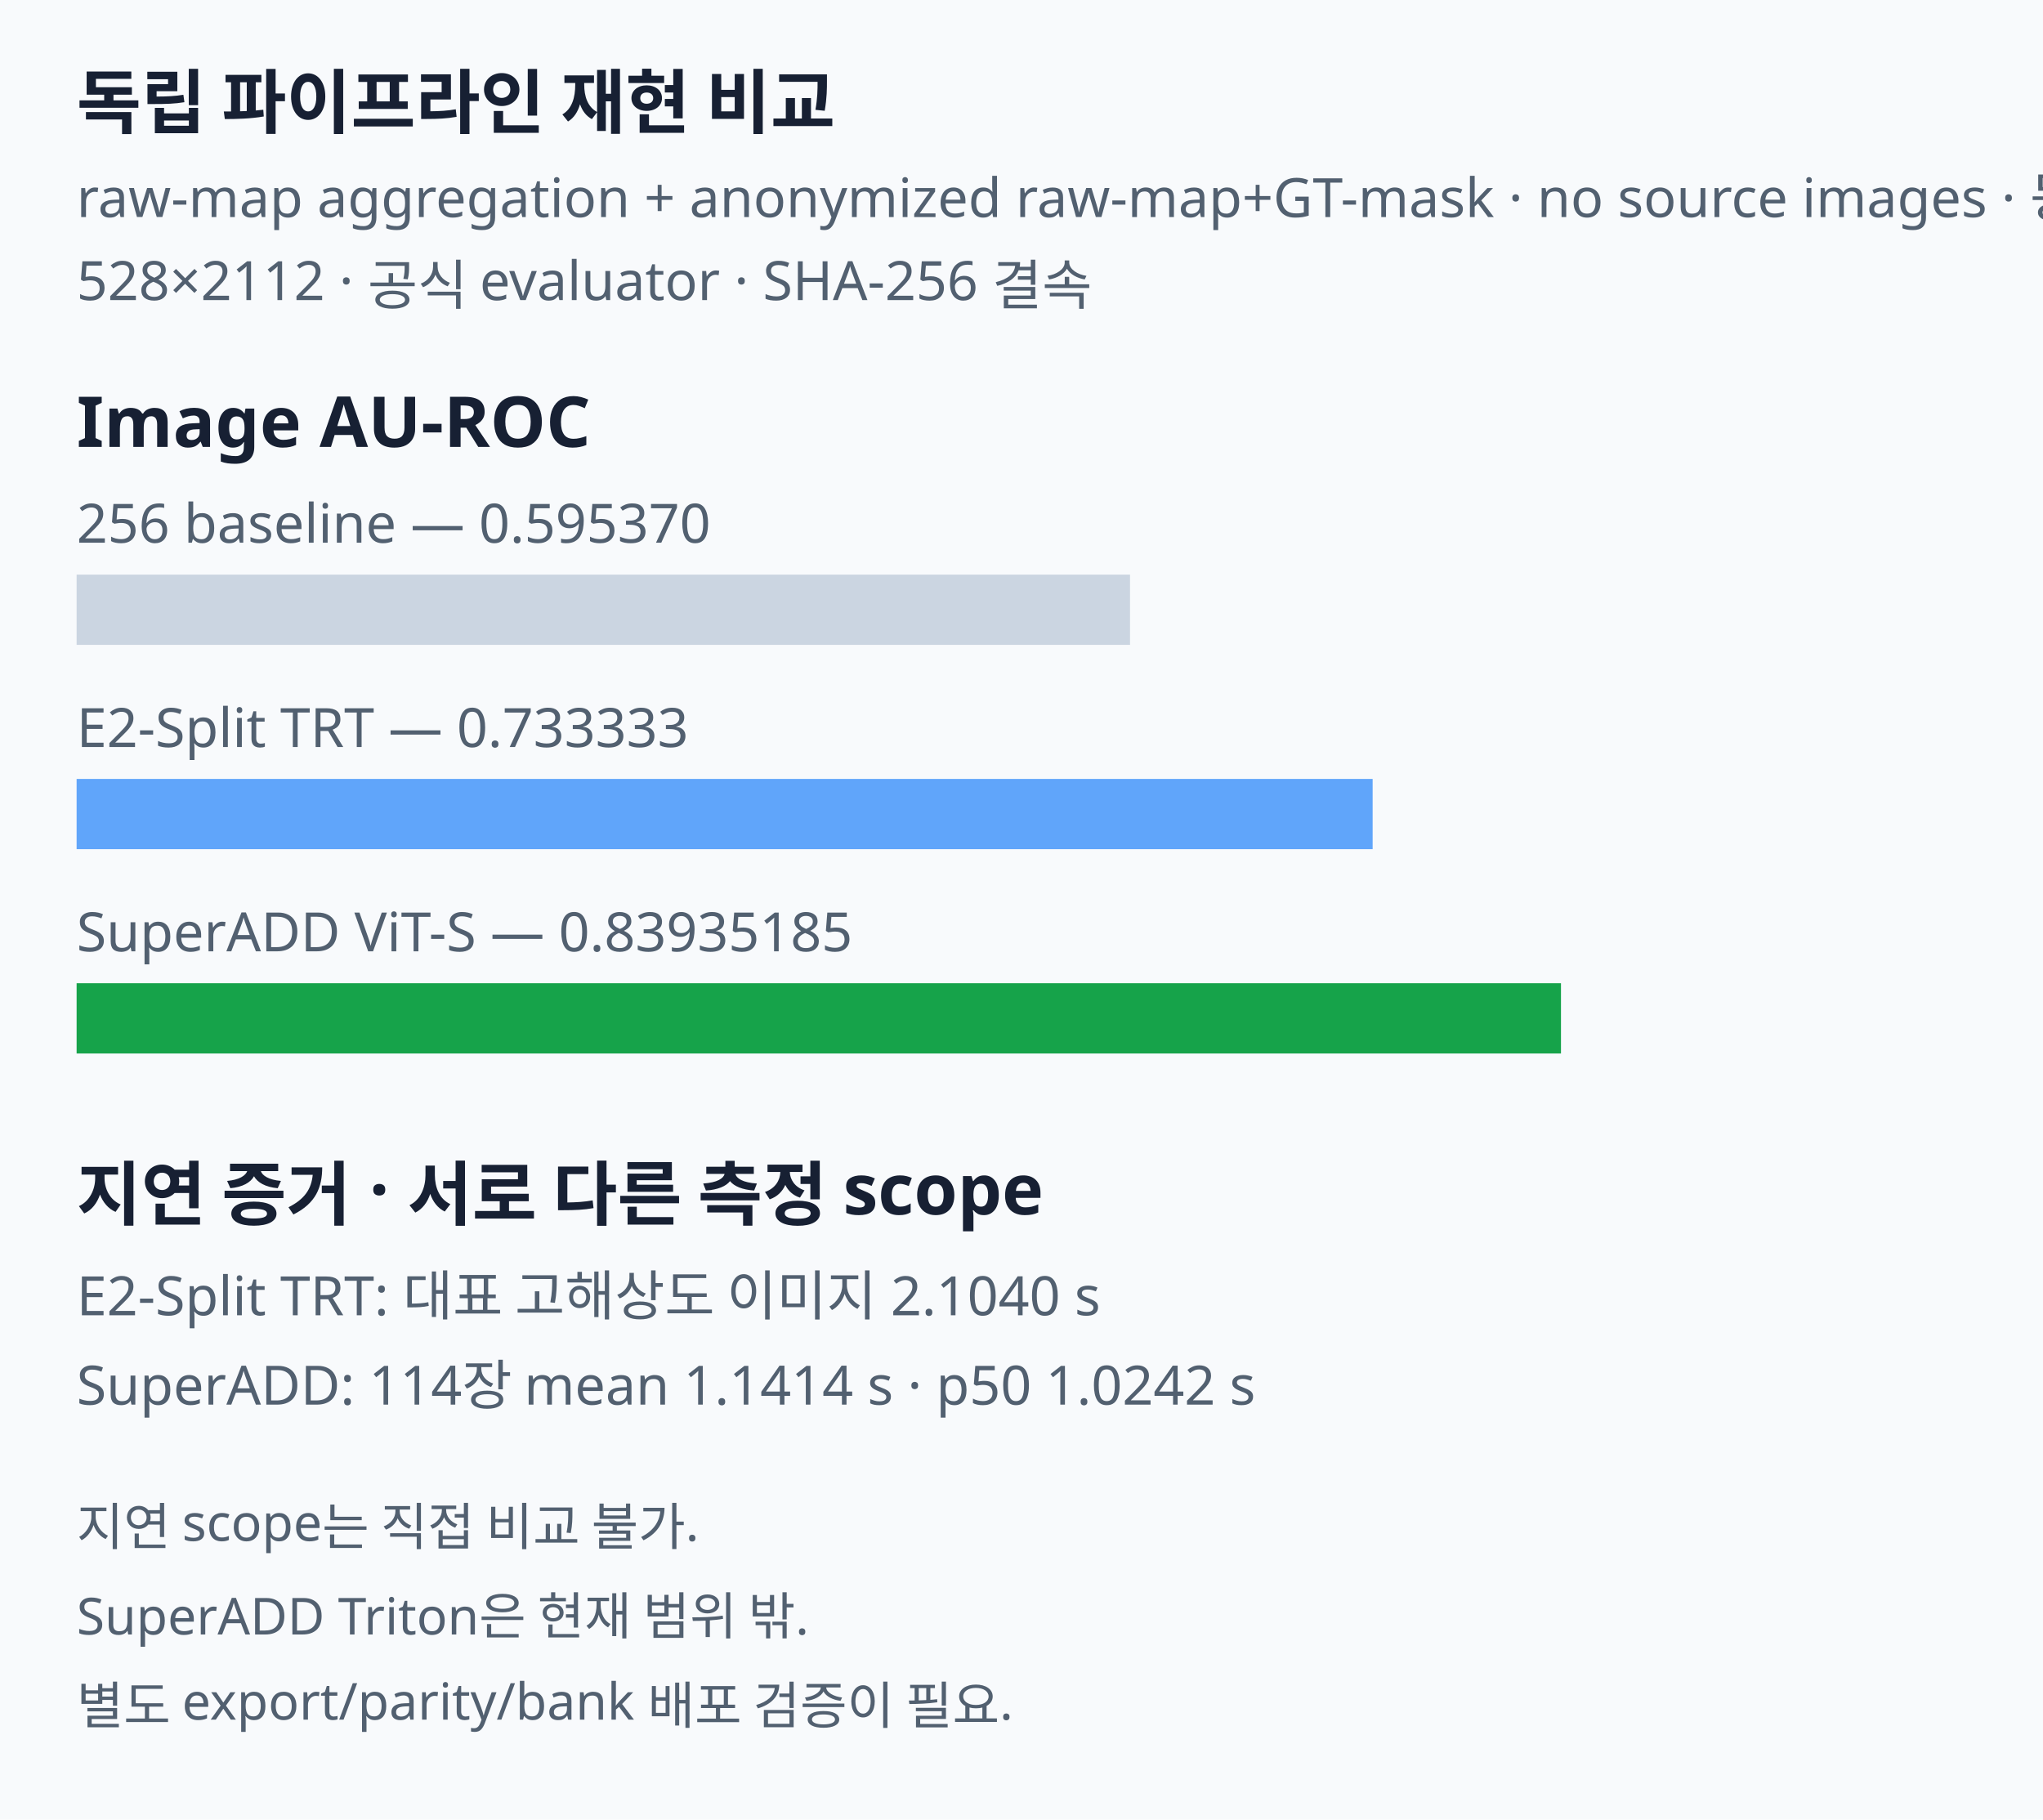
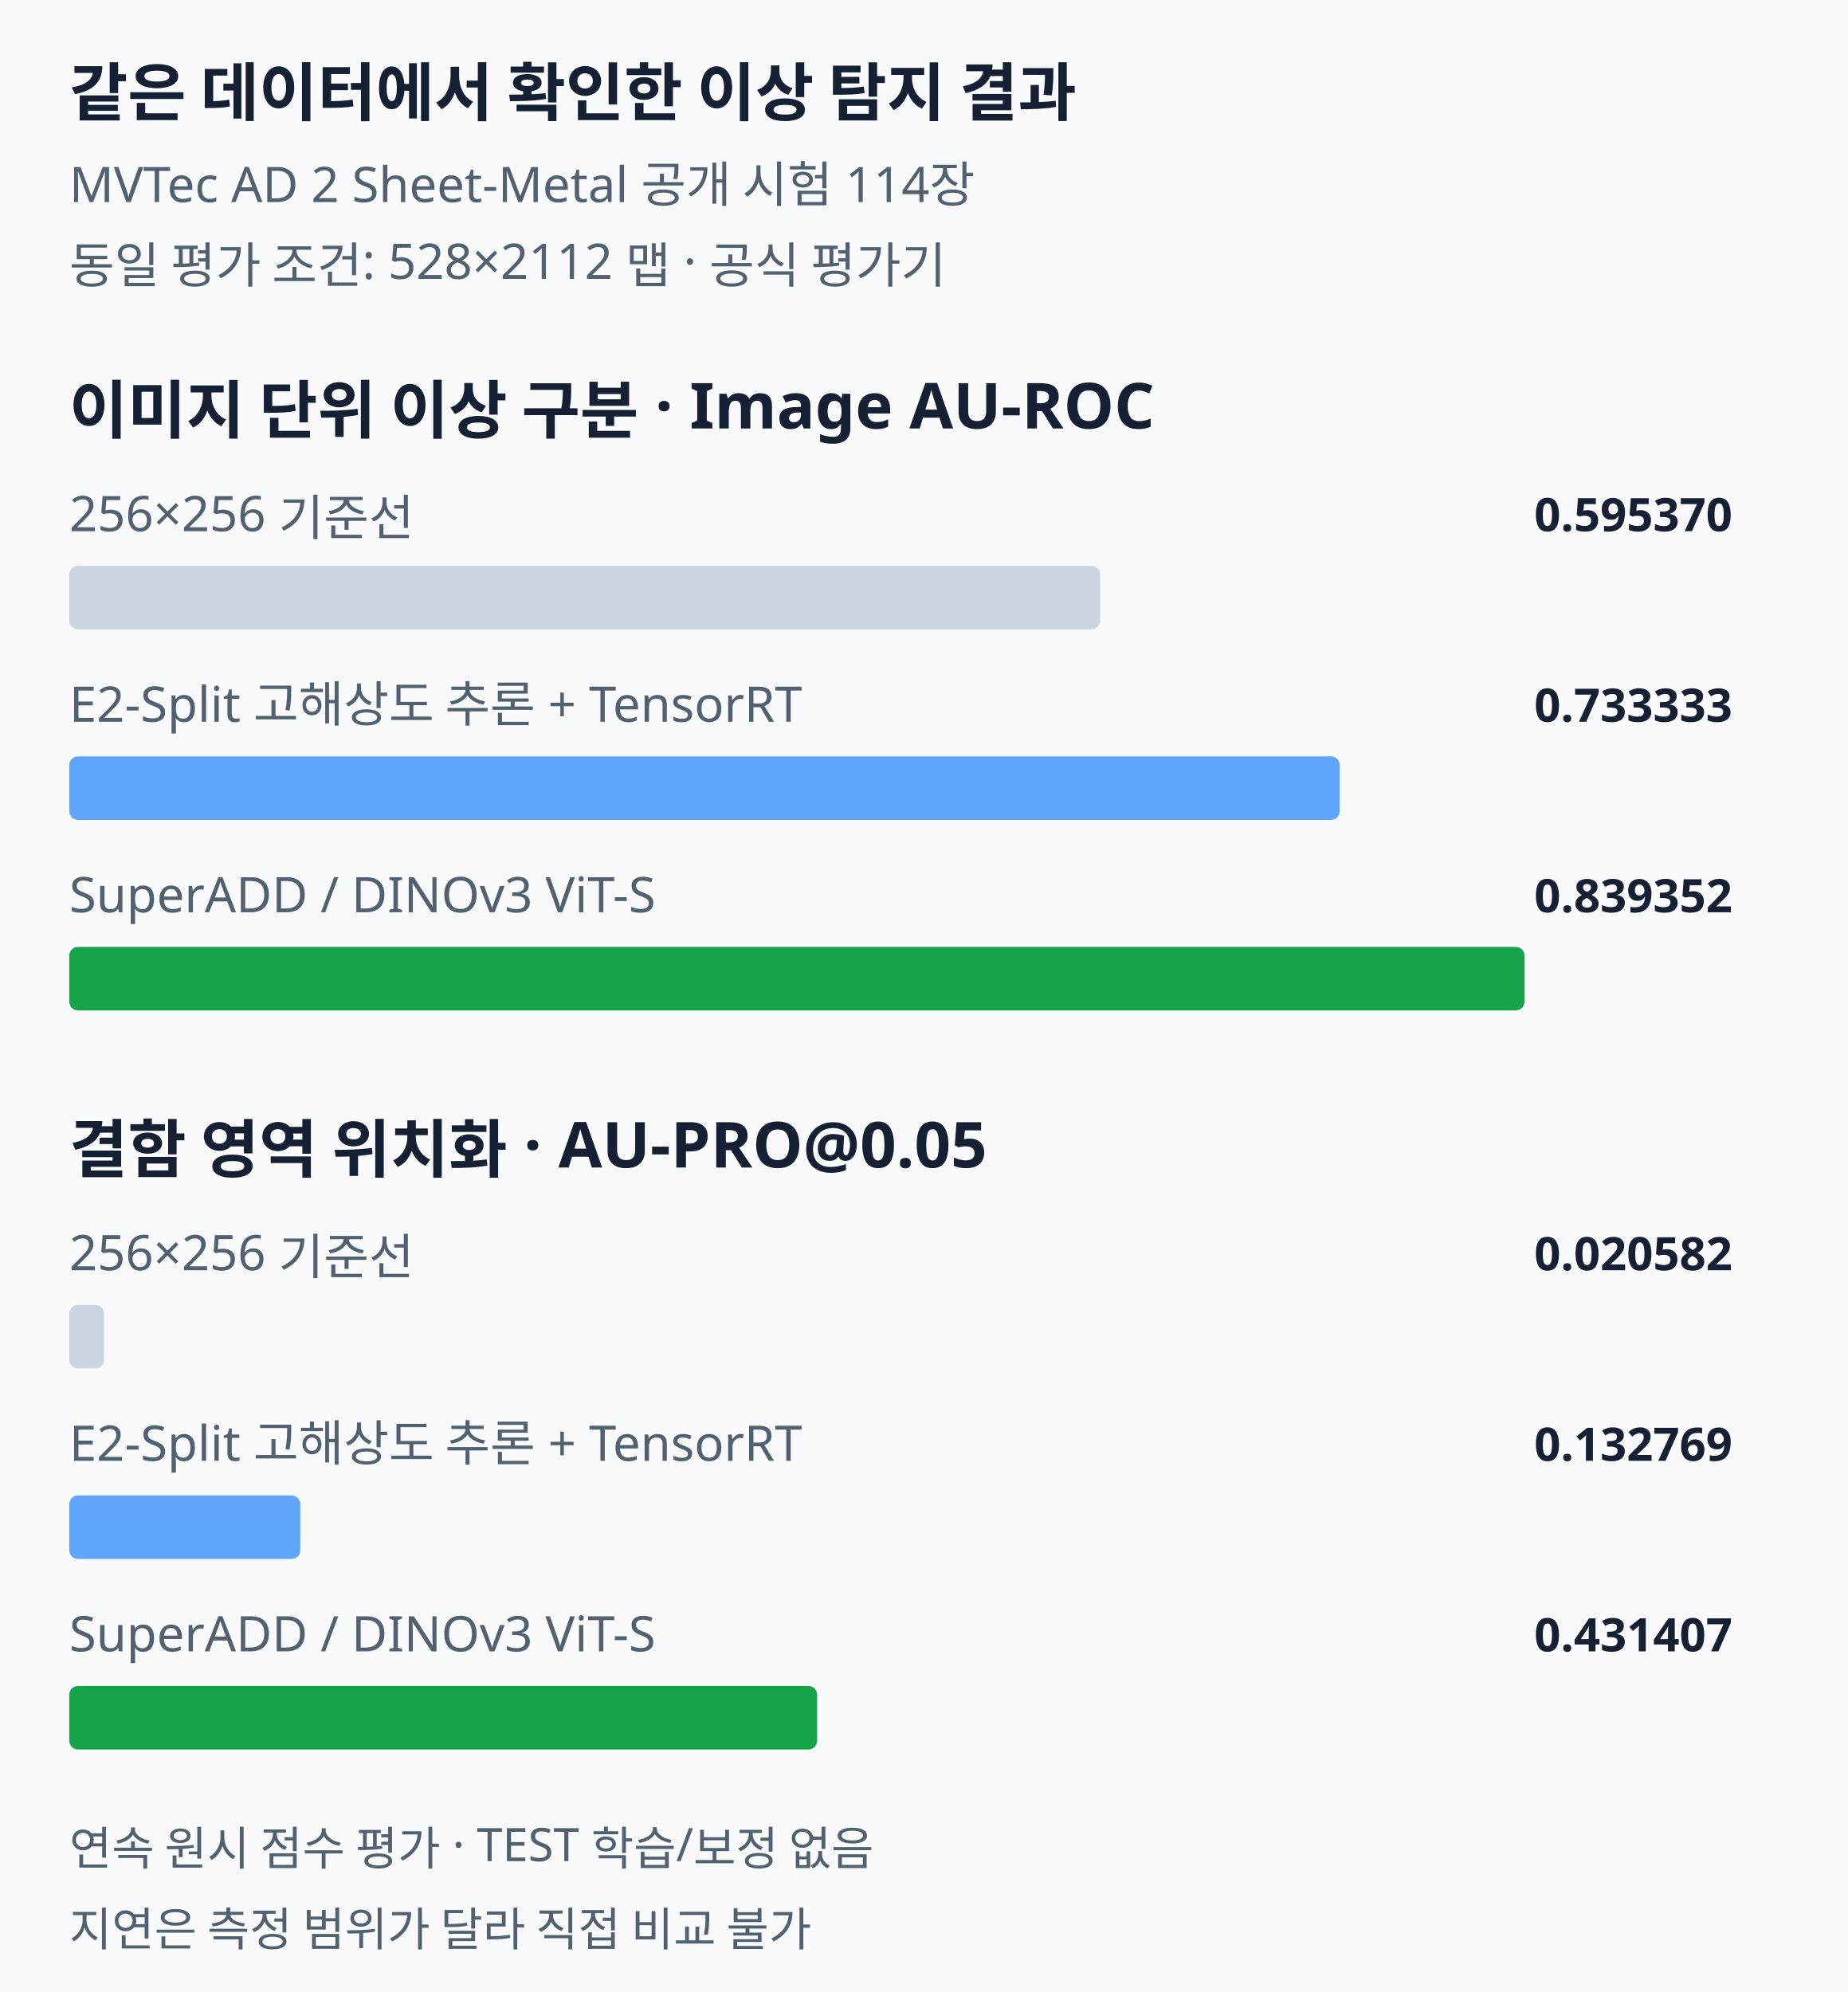
- <svg xmlns="http://www.w3.org/2000/svg" width="640" height="570" viewBox="0 0 640 570">
-   <style>text{font-family:system-ui,sans-serif;fill:#172033}.t{font-size:22px;font-weight:700}.s{font-size:17px;fill:#526070}.n{font-size:16px;fill:#526070}</style>
-   <rect width="640" height="570" fill="#f8fafc" />
-   <text x="24" y="40" class="t">독립 파이프라인 재현 비교</text>
-   <text x="24" y="68" class="s">raw-map aggregation + anonymized raw-map+GT-mask · no source images · 동일 TESTpub 114 · 익명 ID</text>
-   <text x="24" y="94" class="s">528×2112 · 공식 evaluator · SHA-256 결속</text>
-   <text x="24" y="140" class="t">Image AU-ROC</text>
-   <text x="24" y="170" class="s">256 baseline — 0.595370</text>
-   <rect x="24" y="180" width="330" height="22" fill="#cbd5e1" />
-   <text x="24" y="234" class="s">E2-Split TRT — 0.733333</text>
-   <rect x="24" y="244" width="406" height="22" fill="#60a5fa" />
-   <text x="24" y="298" class="s">SuperADD ViT-S — 0.83935185</text>
-   <rect x="24" y="308" width="465" height="22" fill="#16a34a" />
-   <text x="24" y="382" class="t">지연 증거 · 서로 다른 측정 scope</text>
-   <text x="24" y="412" class="s">E2-Split TRT: 대표 고해상도 이미지 2.1040 s</text>
-   <text x="24" y="440" class="s">SuperADD: 114장 mean 1.1414 s · p50 1.0242 s</text>
-   <text x="24" y="484" class="n">지연 scope는 직접 비교 불가.</text>
-   <text x="24" y="512" class="n">SuperADD Triton은 현재 범위 밖.</text>
-   <text x="24" y="540" class="n">별도 export/parity/bank 배포 검증이 필요.</text>
+ <svg xmlns="http://www.w3.org/2000/svg" width="640" height="690" viewBox="0 0 640 690">
+   <style>text{font-family:system-ui,sans-serif;fill:#172033}.t{font-size:22px;font-weight:700}.s{font-size:17px;fill:#526070}.n{font-size:16px;fill:#526070}.v{font-size:16px;font-weight:700;fill:#172033}</style>
+   <rect width="640" height="690" fill="#f8fafc" />
+   <text x="24" y="40" class="t">같은 데이터에서 확인한 이상 탐지 결과</text>
+   <text x="24" y="70" class="s">MVTec AD 2 Sheet-Metal 공개 시험 114장</text>
+   <text x="24" y="98" class="s">동일 평가 조건: 528×2112 맵 · 공식 평가기</text>
+   <text x="24" y="150" class="t">이미지 단위 이상 구분 · Image AU-ROC</text>
+   <text x="24" y="184" class="s">256×256 기준선</text>
+   <text x="600" y="184" text-anchor="end" class="v">0.595370</text>
+   <rect x="24" y="196" width="357" height="22" rx="3" fill="#cbd5e1" />
+   <text x="24" y="250" class="s">E2-Split 고해상도 추론 + TensorRT</text>
+   <text x="600" y="250" text-anchor="end" class="v">0.733333</text>
+   <rect x="24" y="262" width="440" height="22" rx="3" fill="#60a5fa" />
+   <text x="24" y="316" class="s">SuperADD / DINOv3 ViT-S</text>
+   <text x="600" y="316" text-anchor="end" class="v">0.839352</text>
+   <rect x="24" y="328" width="504" height="22" rx="3" fill="#16a34a" />
+   <text x="24" y="406" class="t">결함 영역 위치화 · AU-PRO@0.05</text>
+   <text x="24" y="440" class="s">256×256 기준선</text>
+   <text x="600" y="440" text-anchor="end" class="v">0.020582</text>
+   <rect x="24" y="452" width="12" height="22" rx="3" fill="#cbd5e1" />
+   <text x="24" y="506" class="s">E2-Split 고해상도 추론 + TensorRT</text>
+   <text x="600" y="506" text-anchor="end" class="v">0.132769</text>
+   <rect x="24" y="518" width="80" height="22" rx="3" fill="#60a5fa" />
+   <text x="24" y="572" class="s">SuperADD / DINOv3 ViT-S</text>
+   <text x="600" y="572" text-anchor="end" class="v">0.431407</text>
+   <rect x="24" y="584" width="259" height="22" rx="3" fill="#16a34a" />
+   <text x="24" y="646" class="n">연속 원시 점수 평가 · TEST 학습/보정 없음</text>
+   <text x="24" y="674" class="n">지연은 측정 범위가 달라 직접 비교 불가</text>
</svg>
